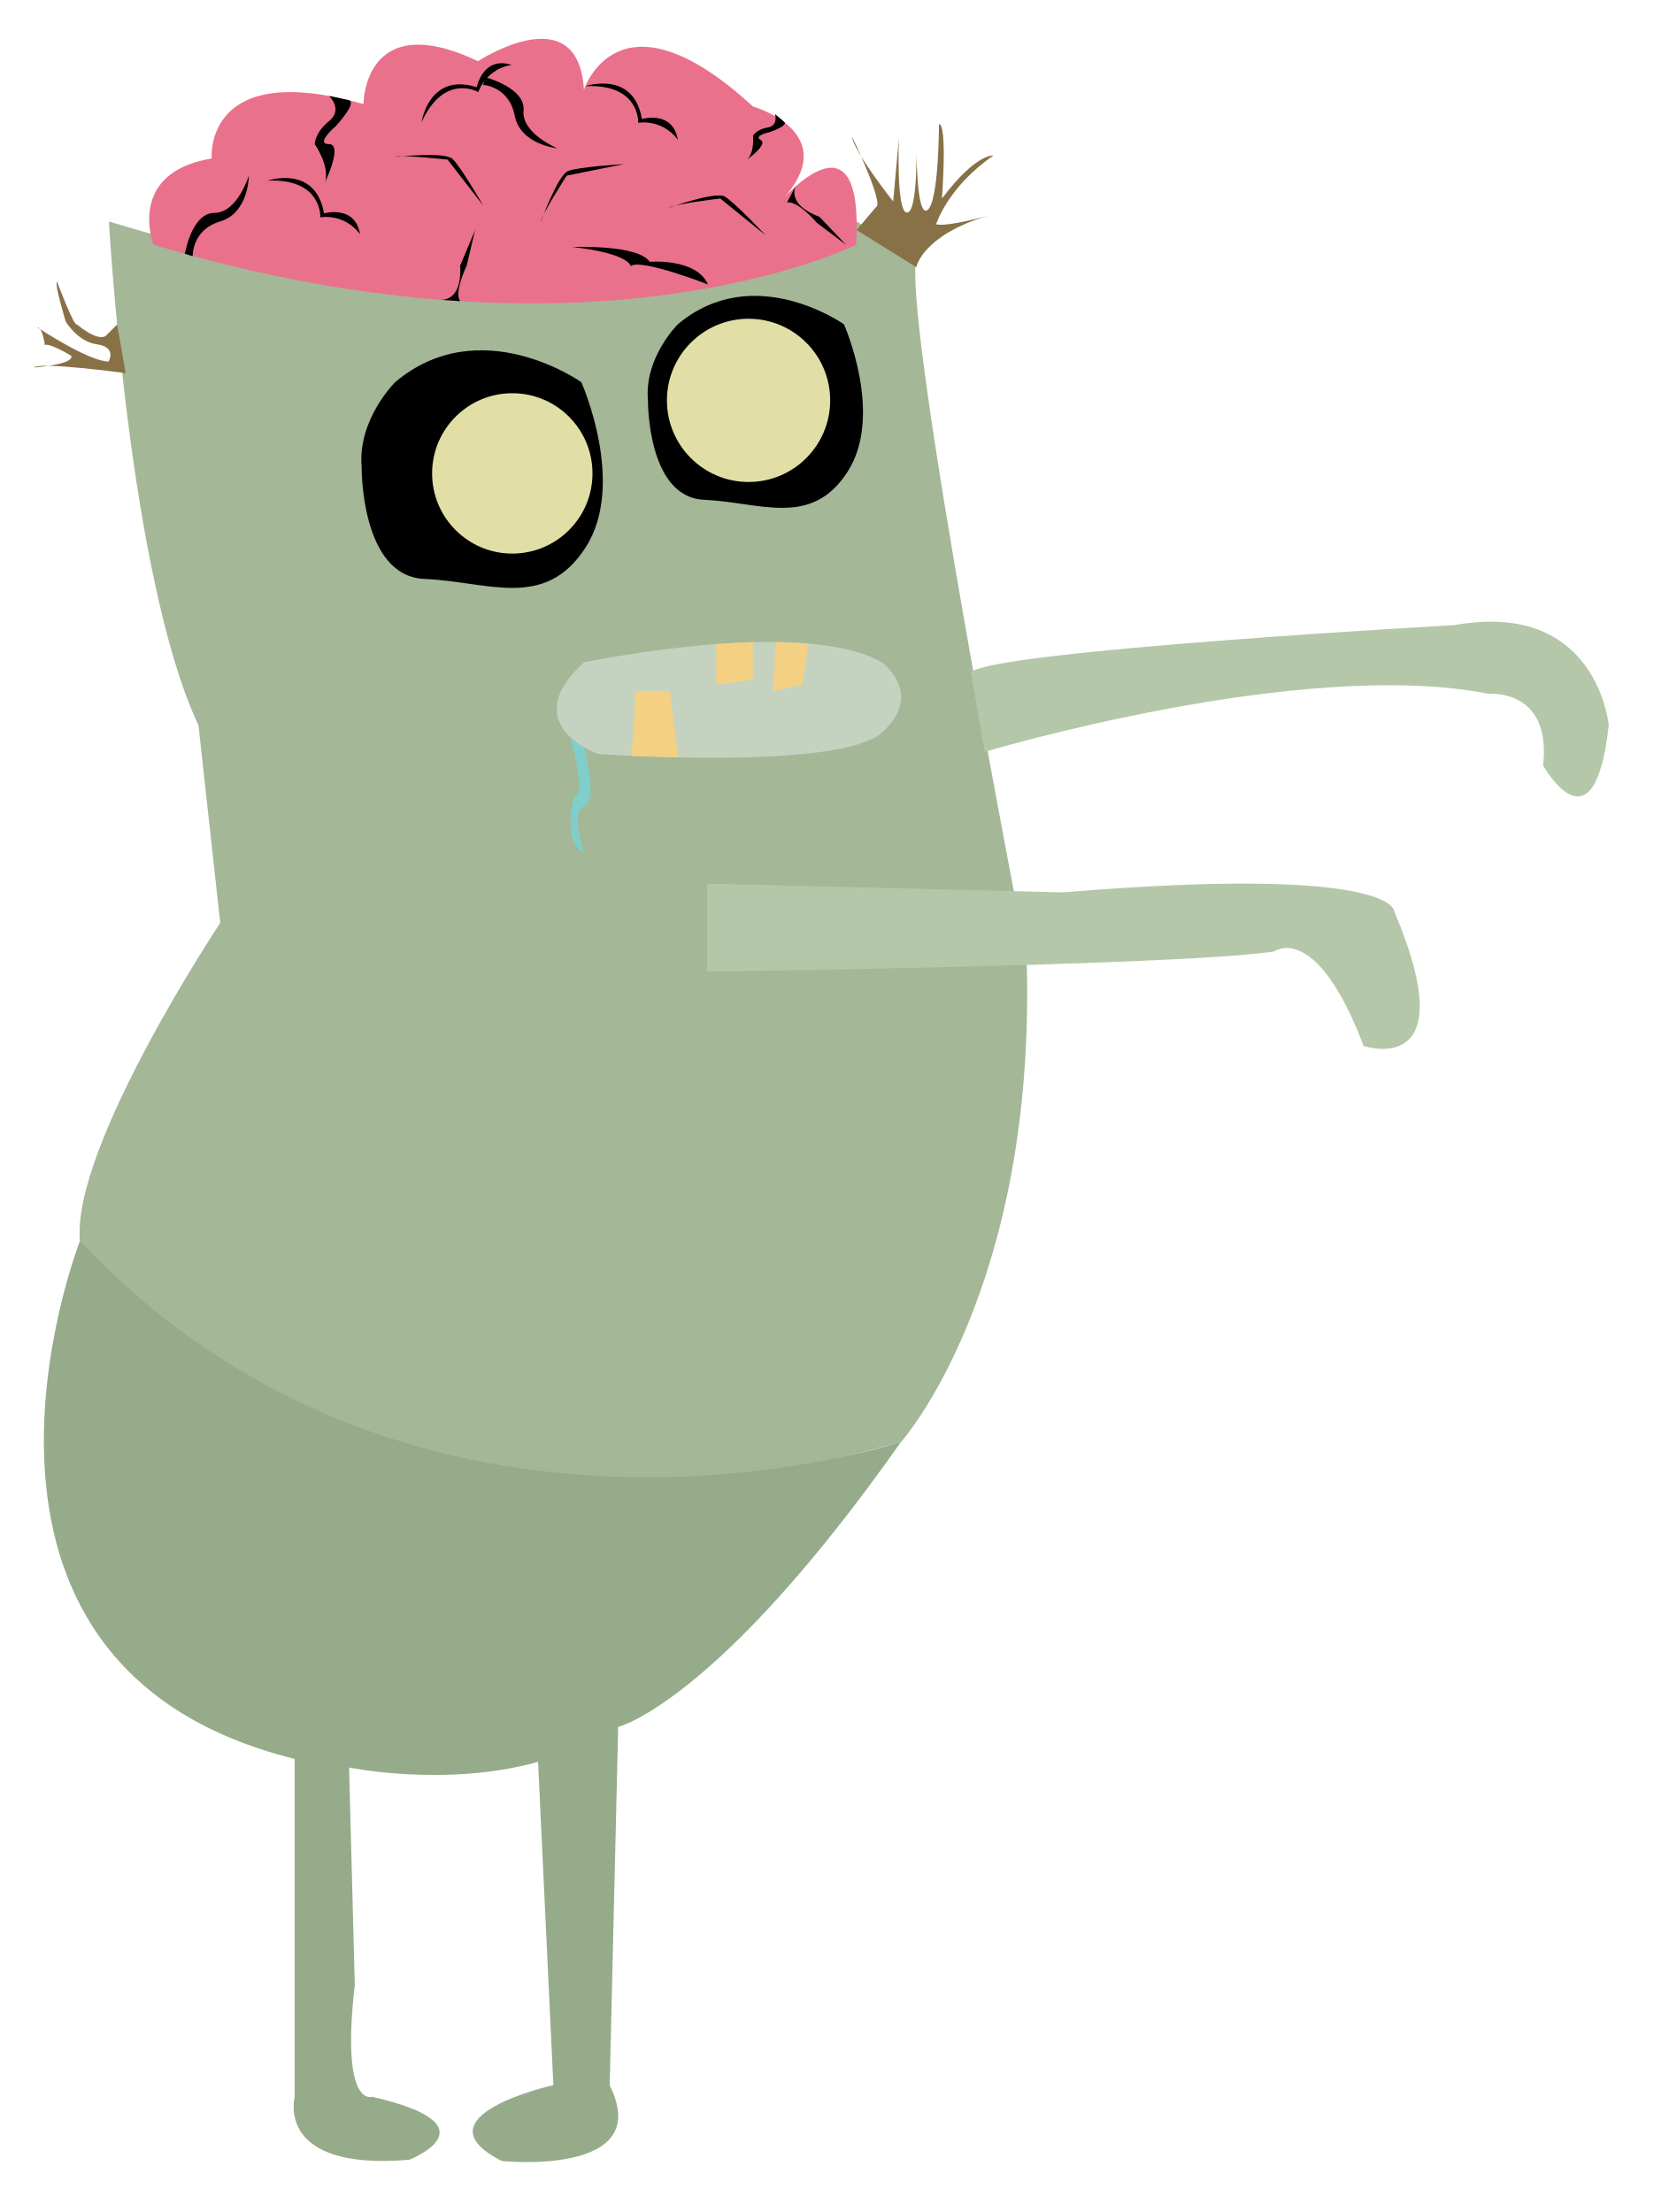
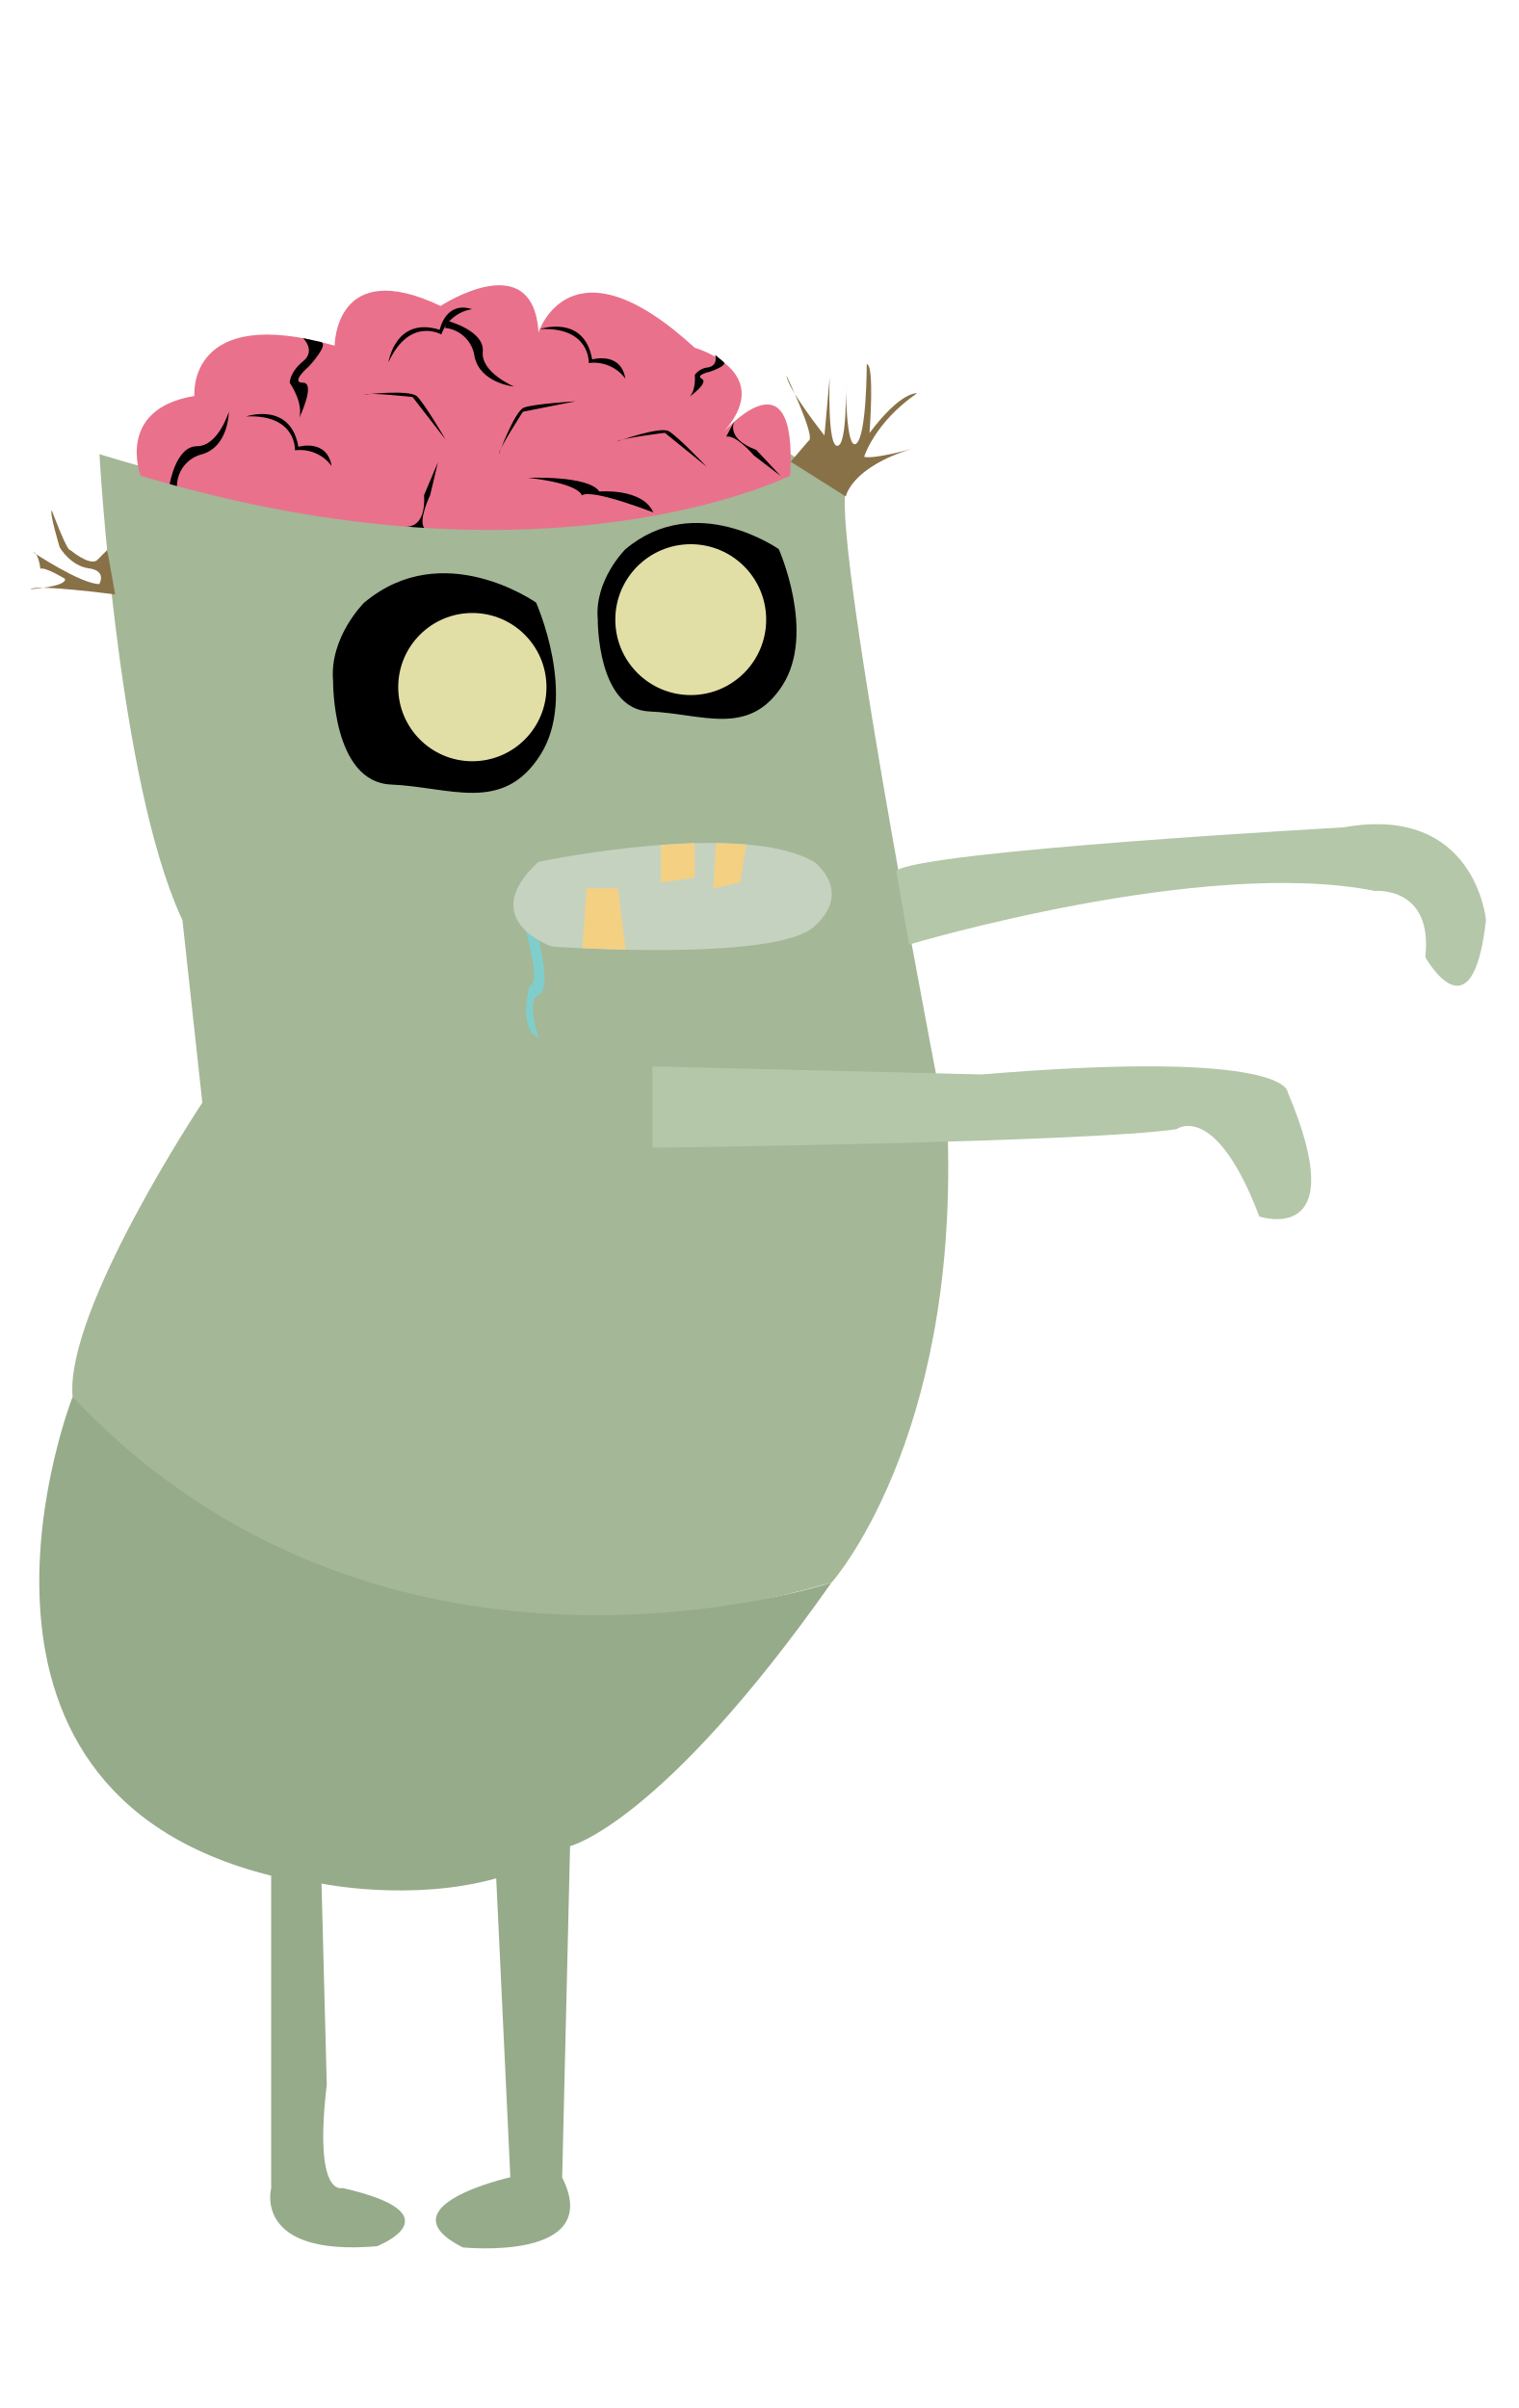
- <svg xmlns="http://www.w3.org/2000/svg" id="Layer_1" data-name="Layer 1" width="430" height="570" viewBox="0 0 430 570">
+ <svg xmlns="http://www.w3.org/2000/svg" id="Layer_1" data-name="Layer 1" width="290" height="460" viewBox="0 0 290 460">
  <defs>
    <style>.cls-1{fill:#a4b797;}.cls-2{fill:#96ab8a;}.cls-3{fill:#80cecc;}.cls-4{fill:#b4c7a9;}.cls-5{fill:#c5d2c0;}.cls-6{fill:#f4d083;}.cls-7{fill:#e2dfa6;}.cls-8{fill:#ea718b;}.cls-9{fill:#887146;}</style>
  </defs>
-   <path class="cls-1" d="M56.74,237.82s-38.37,57.72-36.15,82c0,0,63.84,94,211.57,51.74,0,0,35-39.08,32.34-124.77,0,0-32-163.92-28.41-180.13L220.7,57.07s-52.34,42.78-192.63,0c0,0,4.65,84.42,21,125.08q1,2.51,2.07,4.77" />
-   <path class="cls-2" d="M20.59,319.8S-22.2,428.9,75.92,453.25v87.12s-5.16,19.12,29.51,16.17c0,0,22.87-8.85-9.59-16.23,0,0-8.11,3-4.43-28.78l-1.47-56.07S115,460.63,138.63,454l3.94,83.3s-35.9,8.06-13.28,19.56c0,0,39.59,4.12,27.79-19.49L159.27,445s25.5-6.15,72.89-73.47C232.16,371.54,108.38,412.84,20.59,319.8Z" />
-   <path class="cls-3" d="M146.91,189.93s4.35,15.17,1,15.3c0,0-3.27,12,2.59,14.53,0,0-3.64-10.54,0-12.1s0-15.1,0-15.1" />
-   <path class="cls-4" d="M182.16,250.36s121-1.48,146.08-5.16c0,0,10.79-8.12,23.1,24.34,0,0,26.33,8.86,7.89-34.67,0,0,.65-12.06-85.26-4.92l-91.81-2.26" />
-   <path class="cls-4" d="M253.72,193.74s81.9-24.54,129.85-14.94c0,0,16.24-1.48,14,18.44,0,0,13.16,23.6,16.91-10.33,0,0-2.89-32.46-39.78-25.82,0,0-117.82,6.51-124.57,12.11" />
-   <path d="M101.81,98.48s-9.73,9.6-8.63,21.93c0,0-.28,28.09,16.17,28.77s31.11,8.22,41.59-8.22-1.17-42.48-1.17-42.48S123.73,80,101.81,98.48Z" />
-   <path d="M174.64,83.57s-8.68,8.56-7.7,19.55c0,0-.24,25,14.42,25.66s27.74,7.33,37.08-7.33-1-37.88-1-37.88S194.19,67.08,174.64,83.57Z" />
-   <path class="cls-5" d="M150.44,170.68s56.17-11.8,76.78,0c0,0,11.12,8.15,0,18.09s-73.09,5.52-73.09,5.52S132.73,186.91,150.44,170.68Z" />
-   <polygon class="cls-6" points="184.55 165.97 184.55 176.44 193.97 175.11 193.97 165.43 184.55 165.97" />
-   <polyline class="cls-6" points="199.86 165.43 199.13 178.06 206.68 176.44 208.35 165.84" />
-   <polyline class="cls-6" points="162.71 194.77 163.78 178.06 172.6 178.06 174.71 195.17" />
-   <circle class="cls-7" cx="192.86" cy="103.17" r="21.03" />
-   <circle class="cls-7" cx="131.99" cy="121.99" r="20.66" />
-   <path class="cls-8" d="M39.54,63.06s-7.15-18.54,15-22.23c0,0-2.22-25.82,39.1-14,0,0,0-25.08,29.51-11.06,0,0,25.82-17,27.3,7.37,0,0,8.85-27.59,43.53,4.29,0,0,23.87,6.78,7.14,24.49,0,0,21.68-25.64,19.44,11.16C220.55,63.06,152.92,97.09,39.54,63.06Z" />
-   <path d="M47.64,65.4s1.72-10.55,7.62-10.55,8.86-9.59,8.86-9.59,0,9.59-7.38,11.8S49.65,66,49.65,66Z" />
-   <path d="M125.11,19.92s10.34,2.7,9.78,8.58,8.71,9.72,8.71,9.72-9.54-.91-11-8.46-8.17-7.89-8.17-7.89Z" />
-   <path d="M84.79,24.72s3.71,3.47,0,6.47-3.7,5.95-3.7,5.95S85,42.7,83.76,46.93c0,0,4.7-9.79,1-9.79s1.67-4.55,1.67-4.55,6-6.39,3.25-6.82" />
-   <path d="M199.66,29.37s1,3-1.91,3.49S194,35,194,35s.45,4.14-1.45,6.07c0,0,5.43-3.89,3.44-5s2.25-2,2.25-2,5.09-1.69,3.76-2.72" />
-   <path d="M147.53,63.66s16.8-.74,19.86,3.8c0,0,12.06-1,15,5.84,0,0-17.21-6.75-19.91-4.74C162.52,68.56,162.12,65.29,147.53,63.66Z" />
-   <path d="M150.8,22.21s12.37-4.27,14.59,8.45c0,0,7.94-2.36,9.26,5.37a10.86,10.86,0,0,0-10.21-4.39S164.93,21.53,150.8,22.21Z" />
-   <path d="M108.61,31.48s1.91-12.95,14.22-9c0,0,1.57-8.14,9-5.75a10.87,10.87,0,0,0-8.6,7S114.51,18.62,108.61,31.48Z" />
-   <path d="M68.91,46.56S81.28,42.28,83.49,55c0,0,8-2.36,9.27,5.37A10.85,10.85,0,0,0,82.54,56S83,45.87,68.91,46.56Z" />
-   <path d="M113.12,77.22s6,1.15,5.43-8.76l3.85-9.18-2.16,9.18s-3.33,6.82-1.69,9.15" />
-   <path d="M205.3,47.37s-3.48,5,5.83,8.5L218,63.11l-7.53-5.69s-4.9-5.8-7.69-5.24" />
-   <path d="M139.37,57.06s4.36-11.93,7-13,14.42-1.78,14.42-1.78L146,45.26S139.37,55.59,139.37,57.06Z" />
-   <path d="M101.81,40.44s12.62-1.41,14.72.47,8,12.11,8,12.11l-9.22-11.89S103.13,39.79,101.81,40.44Z" />
-   <path d="M172.23,53.55s12-4.27,14.44-2.93,10.58,10,10.58,10l-11.69-9.47S173.37,52.61,172.23,53.55Z" />
-   <path class="cls-9" d="M32.39,96.16s-22.13-3-23.61-1.47c0,0,10.33-.74,9.59-3,0,0-5.52-3.36-6.82-2.79,0,0-.55-4.59-2-4.59,0,0,13.28,8.85,18.44,8.85,0,0,2.22-3.69-2.95-4.42s-8.11-5.91-8.11-5.91S14,73.29,14.68,72.56c0,0,4.43,11.8,5.17,11.06,0,0,5.16,4.43,7.38,2.95l2.95-2.95Z" />
-   <path class="cls-9" d="M236.09,68.85s1.4-8.1,18.37-13.26c0,0-10.33,2.95-13.28,2.21,0,0,2.95-9.59,14.76-17.71,0,0-4.37-.73-13.25,11.07,0,0,1.44-19.18-.77-19.18,0,0,0,19.92-2.95,22.13s-2.88-16.87-2.88-16.87.46,17.48-2.39,17.54-2.11-19.11-2.11-19.11L230.12,51.9S220,39.18,219.53,35.21c0,0,8.37,17.43,6.16,18.16l-5,5.91" />
+   <path class="cls-1" d="M38.65,210.65s-26.29,39.56-24.78,56.19c0,0,43.76,64.41,145,35.46,0,0,24-26.79,22.17-85.51,0,0-22-112.35-19.48-123.47L151,86.77s-35.87,29.32-132,0c0,0,3.19,57.86,14.43,85.73.46,1.14.93,2.23,1.42,3.27" />
+   <path class="cls-2" d="M13.87,266.84s-29.33,74.78,37.93,91.47V418S48.26,431.12,72,429.1c0,0,15.67-6.07-6.58-11.13,0,0-5.56,2-3-19.72l-1-38.43s17.19,3.54,33.37-1l2.7,57.1s-24.6,5.52-9.1,13.4c0,0,27.13,2.82,19-13.36l1.51-63.29s17.47-4.21,49.95-50.36C158.88,302.3,74.05,330.61,13.87,266.84Z" />
+   <path class="cls-3" d="M100.45,177.83s3,10.39.68,10.48c0,0-2.24,8.2,1.78,10,0,0-2.5-7.22,0-8.29s0-10.35,0-10.35" />
+   <path class="cls-4" d="M124.62,219.25s82.92-1,100.12-3.54c0,0,7.39-5.57,15.83,16.68,0,0,18.05,6.07,5.41-23.76,0,0,.44-8.27-58.44-3.38l-62.92-1.54" />
+   <path class="cls-4" d="M173.66,180.44s56.13-16.82,89-10.24c0,0,11.13-1,9.61,12.64,0,0,9,16.17,11.59-7.09,0,0-2-22.24-27.27-17.69,0,0-80.75,4.46-85.38,8.3" />
+   <path d="M69.54,115.15s-6.67,6.58-5.91,15c0,0-.19,19.25,11.08,19.72s21.32,5.63,28.5-5.64-.8-29.11-.8-29.11S84.57,102.47,69.54,115.15Z" />
+   <path d="M119.46,104.93s-5.95,5.86-5.27,13.4c0,0-.17,17.16,9.88,17.58s19,5,25.41-5-.71-26-.71-26S132.86,93.63,119.46,104.93Z" />
+   <path class="cls-5" d="M102.87,164.63s38.5-8.09,52.63,0c0,0,7.62,5.59,0,12.4s-50.1,3.79-50.1,3.79S90.74,175.76,102.87,164.63Z" />
+   <polygon class="cls-6" points="126.25 161.41 126.25 168.58 132.71 167.67 132.71 161.04 126.25 161.41" />
+   <polyline class="cls-6" points="136.75 161.04 136.25 169.69 141.42 168.58 142.57 161.32" />
+   <polyline class="cls-6" points="111.28 181.14 112.02 169.69 118.06 169.69 119.51 181.42" />
+   <circle class="cls-7" cx="131.95" cy="118.37" r="14.41" />
+   <circle class="cls-7" cx="90.23" cy="131.26" r="14.16" />
+   <path class="cls-8" d="M26.86,90.87S22,78.16,37.13,75.64c0,0-1.51-17.7,26.8-9.61,0,0,0-17.19,20.23-7.59,0,0,17.7-11.63,18.71,5.06,0,0,6.07-18.91,29.84,2.93,0,0,16.36,4.66,4.89,16.79,0,0,14.86-17.57,13.33,7.65C150.93,90.87,104.58,114.19,26.86,90.87Z" />
+   <path d="M32.42,92.47s1.17-7.23,5.22-7.23,6.07-6.57,6.07-6.57,0,6.57-5.06,8.09a6.31,6.31,0,0,0-4.85,6.09Z" />
+   <path d="M85.52,61.3s7.08,1.86,6.7,5.88,6,6.67,6,6.67-6.55-.63-7.58-5.8A6.32,6.32,0,0,0,85,62.64Z" />
+   <path d="M57.88,64.59s2.54,2.38,0,4.44-2.54,4.08-2.54,4.08,2.66,3.8,1.83,6.7c0,0,3.23-6.7.7-6.7S59,70,59,70s4.07-4.38,2.22-4.68" />
+   <path d="M136.61,67.78s.67,2-1.31,2.4a3.58,3.58,0,0,0-2.58,1.44s.31,2.84-1,4.17c0,0,3.72-2.67,2.36-3.42S135.63,71,135.63,71s3.49-1.16,2.58-1.87" />
+   <path d="M100.88,91.28s11.51-.51,13.61,2.61c0,0,8.27-.71,10.31,4,0,0-11.79-4.62-13.65-3.25C111.15,94.64,110.88,92.4,100.88,91.28Z" />
+   <path d="M103.12,62.87s8.48-2.93,10,5.8c0,0,5.45-1.62,6.35,3.68a7.45,7.45,0,0,0-7-3S112.81,62.4,103.12,62.87Z" />
+   <path d="M74.2,69.22S75.51,60.35,84,63c0,0,1.08-5.57,6.19-3.94a7.44,7.44,0,0,0-5.89,4.83S78.25,60.41,74.2,69.22Z" />
+   <path d="M47,79.56s8.48-2.93,10,5.79c0,0,5.45-1.61,6.35,3.68a7.45,7.45,0,0,0-7-3S56.68,79.09,47,79.56Z" />
+   <path d="M77.29,100.58s4.11.79,3.72-6l2.65-6.29-1.49,6.29s-2.28,4.68-1.15,6.27" />
+   <path d="M140.47,80.12s-2.38,3.44,4,5.83l4.69,5L144,87s-3.36-4-5.27-3.59" />
+   <path d="M95.29,86.76s3-8.18,4.78-8.89S110,76.65,110,76.65l-10.11,2S95.29,85.75,95.29,86.76Z" />
+   <path d="M69.54,75.37s8.65-1,10.09.32,5.5,8.3,5.5,8.3l-6.32-8.15S70.45,74.92,69.54,75.37Z" />
+   <path d="M117.81,84.35s8.2-2.92,9.9-2S135,89.17,135,89.17l-8-6.49S118.59,83.71,117.81,84.35Z" />
+   <path class="cls-9" d="M22,113.56s-15.17-2-16.18-1c0,0,7.08-.51,6.58-2,0,0-3.79-2.31-4.68-1.91,0,0-.38-3.15-1.39-3.15,0,0,9.1,6.07,12.64,6.07,0,0,1.52-2.53-2-3s-5.56-4-5.56-4-2-6.57-1.52-7.08c0,0,3,8.09,3.54,7.58,0,0,3.54,3,5.05,2l2-2Z" />
+   <path class="cls-9" d="M161.57,94.84s1-5.55,12.6-9.09c0,0-7.08,2-9.1,1.52,0,0,2-6.58,10.11-12.14,0,0-3-.51-9.08,7.59,0,0,1-13.15-.53-13.15,0,0,0,13.65-2,15.17s-2-11.57-2-11.57.32,12-1.63,12-1.45-13.1-1.45-13.1l-1,11.12s-6.92-8.71-7.25-11.44c0,0,5.74,12,4.22,12.45l-3.42,4" />
</svg>
